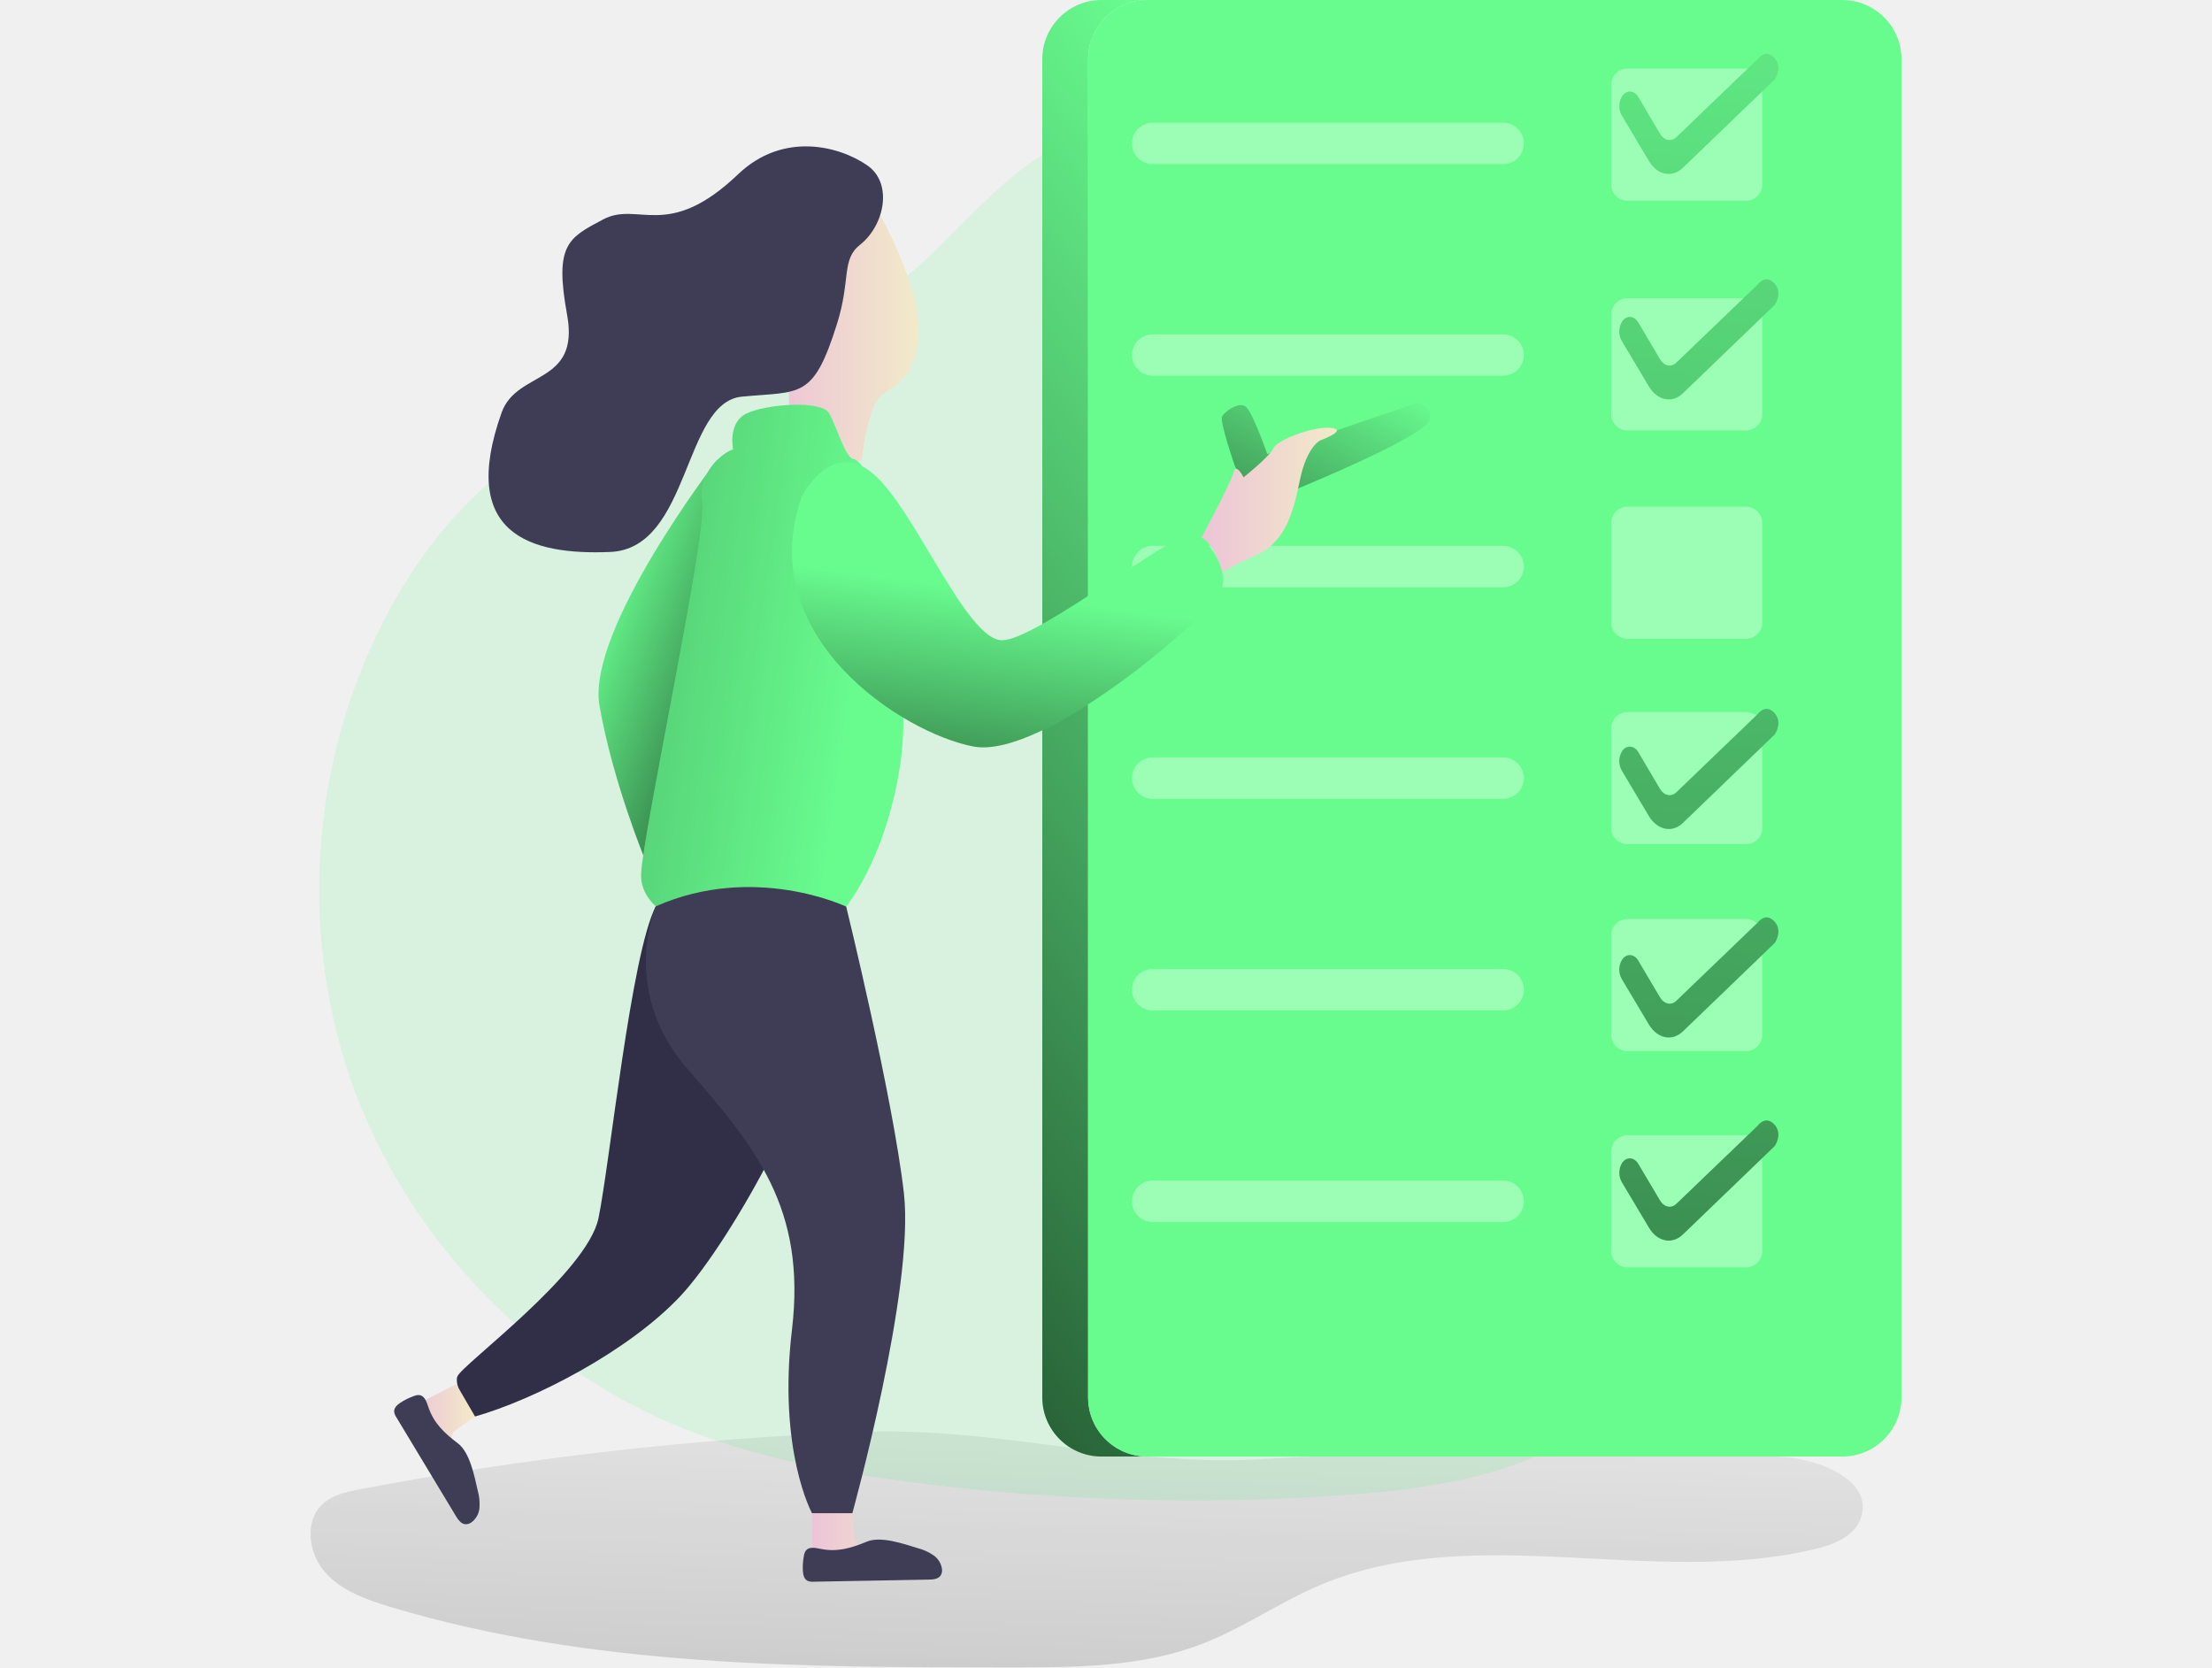
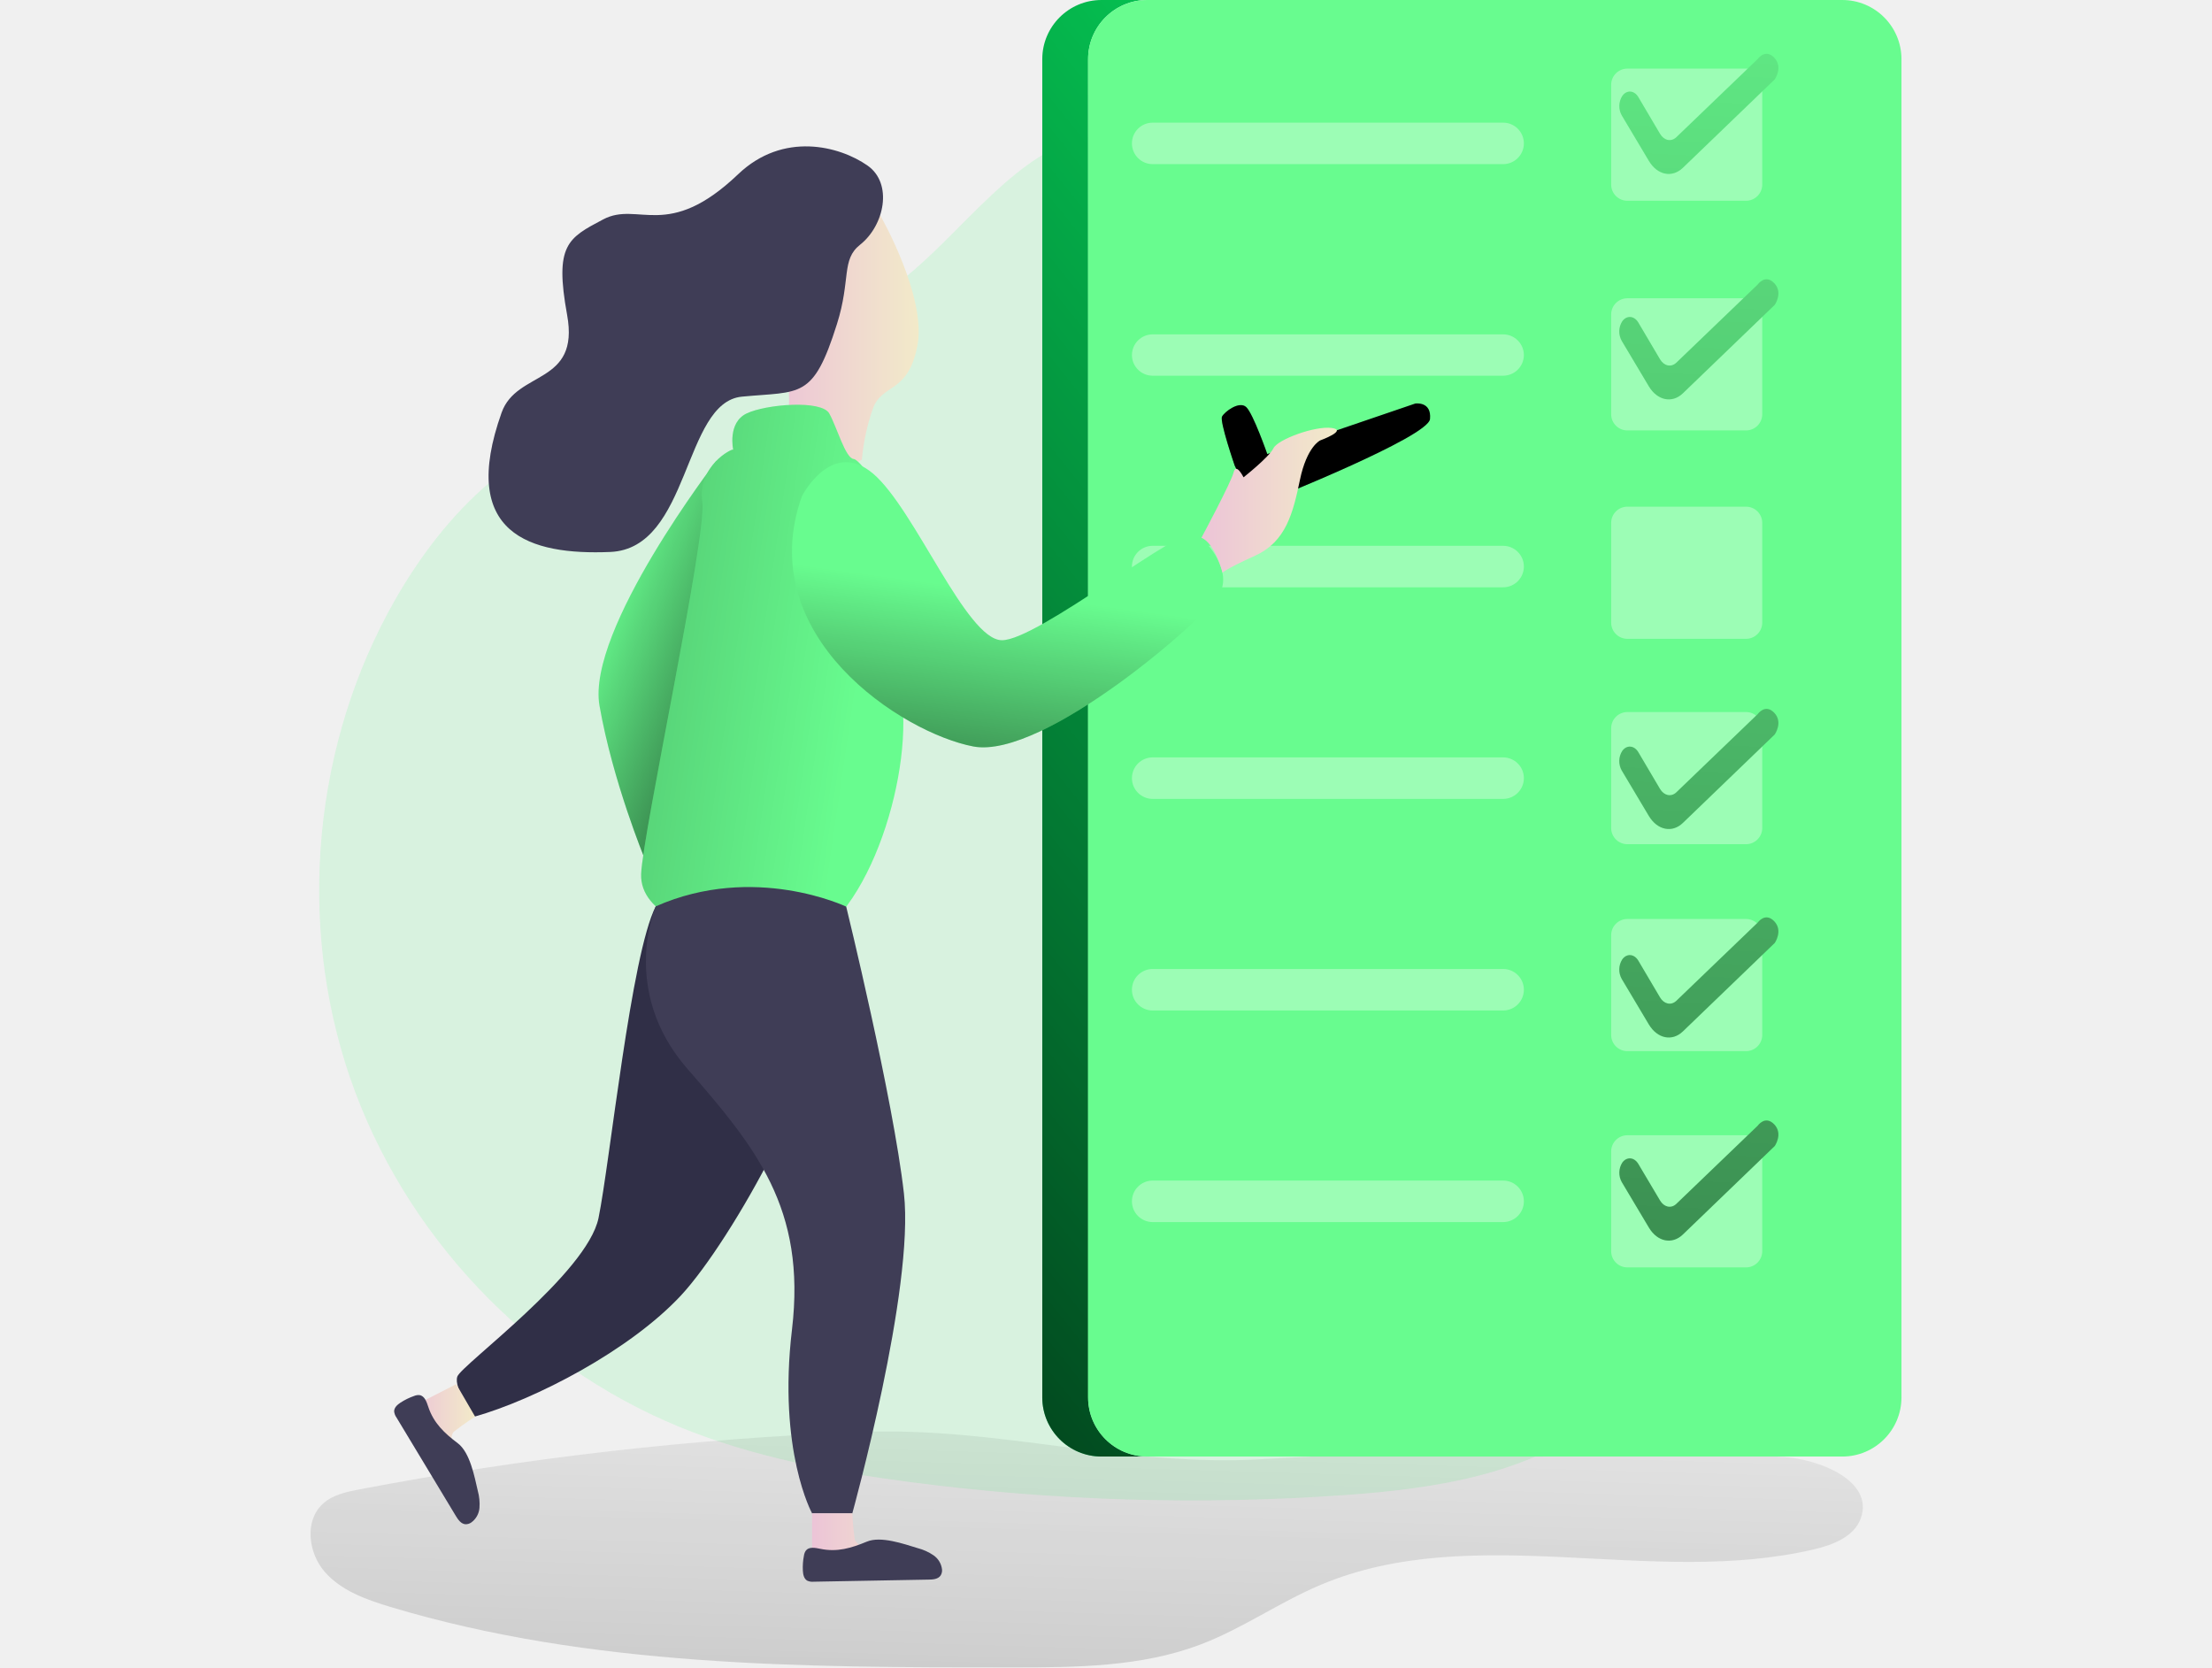
<svg xmlns="http://www.w3.org/2000/svg" xmlns:xlink="http://www.w3.org/1999/xlink" id="Layer_1" data-name="Layer 1" width="406" height="306" viewBox="0 0 558.65 585.42" class="illustration styles_illustrationTablet__1DWOa">
  <defs>
    <linearGradient id="linear-gradient" x1="342.44" y1="446.53" x2="326.67" y2="980.37" gradientUnits="userSpaceOnUse">
      <stop offset="0" stop-opacity="0" />
      <stop offset="0.98" />
    </linearGradient>
    <linearGradient id="linear-gradient-2" x1="478.78" y1="155.87" x2="34.48" y2="513.17" xlink:href="#linear-gradient" />
    <linearGradient id="linear-gradient-3" x1="165.7" y1="224.15" x2="268.19" y2="262.82" xlink:href="#linear-gradient" />
    <linearGradient id="linear-gradient-4" x1="434.14" y1="131.57" x2="358.68" y2="273.48" xlink:href="#linear-gradient" />
    <linearGradient id="linear-gradient-5" x1="229.82" y1="122.61" x2="280.72" y2="122.61" gradientUnits="userSpaceOnUse">
      <stop offset="0" stop-color="#ecc4d7" />
      <stop offset="0.42" stop-color="#efd4d1" />
      <stop offset="1" stop-color="#f2eac9" />
    </linearGradient>
    <linearGradient id="linear-gradient-6" x1="259.32" y1="245.1" x2="-185.83" y2="180.06" xlink:href="#linear-gradient" />
    <linearGradient id="linear-gradient-7" x1="310.46" y1="212.26" x2="290.19" y2="361.68" xlink:href="#linear-gradient" />
    <linearGradient id="linear-gradient-8" x1="379.98" y1="179.97" x2="427.54" y2="179.97" xlink:href="#linear-gradient-5" />
    <linearGradient id="linear-gradient-9" x1="243.29" y1="544.63" x2="282.19" y2="544.63" xlink:href="#linear-gradient-5" />
    <linearGradient id="linear-gradient-10" x1="102.31" y1="511.23" x2="124.93" y2="511.23" xlink:href="#linear-gradient-5" />
    <linearGradient id="linear-gradient-11" x1="560.85" y1="-82.12" x2="494.97" y2="1162.94" xlink:href="#linear-gradient" />
    <linearGradient id="linear-gradient-12" x1="565.03" y1="-81.9" x2="499.15" y2="1163.16" xlink:href="#linear-gradient" />
    <linearGradient id="linear-gradient-13" x1="572.99" y1="-81.47" x2="507.11" y2="1163.58" xlink:href="#linear-gradient" />
    <linearGradient id="linear-gradient-14" x1="576.85" y1="-81.27" x2="510.97" y2="1163.79" xlink:href="#linear-gradient" />
    <linearGradient id="linear-gradient-15" x1="580.62" y1="-81.07" x2="514.73" y2="1163.99" xlink:href="#linear-gradient" />
  </defs>
  <path d="M266.19,108.7c-43.13,26.16-97.53,32.28-136,64.91-13.58,11.53-24.54,25.93-33.37,41.39C68.12,265.3,62.23,328.08,81.1,382.85s62.17,100.59,115.78,122.53c25.64,10.49,53.13,15.66,80.6,19.27a762.82,762.82,0,0,0,152.78,4.6c32.21-2.27,66.22-7.39,91-28.09,16.52-13.8,27.28-33.27,35.6-53.12a313.52,313.52,0,0,0,20.08-170.88c-5.73-34.91-17.58-69.08-37.1-98.58-32.84-49.65-84.52-82.22-137.48-107C381.57,61.9,355,45,331.82,54.78,307.45,65.08,289.41,94.62,266.19,108.7Z" transform="translate(-67.17 -4.31)" fill="#68fc8f" opacity="0.18" style="isolation: isolate;" />
  <g>
    <path d="M84.34,527.25c-4.55.87-9.33,1.88-12.78,5-6.58,5.9-5.23,17.22.55,23.9s14.58,9.79,23,12.34c70.32,21.15,145,21.3,218.42,21.27,22.43,0,45.45-.12,66.4-8.14,14.52-5.55,27.41-14.69,41.73-20.76,53.75-22.8,116.64.85,173.47-12.56,6.67-1.57,14.08-4.43,16.4-10.88,4.69-13-14.27-20.95-28.1-21.63a1683.85,1683.85,0,0,0-182.11.86c-48.45,2.85-92.59-11.53-141.22-9.56A1194.73,1194.73,0,0,0,84.34,527.25Z" transform="translate(-67.17 -4.31)" opacity="0.52" fill="url(#linear-gradient)" />
-     <path d="M361,515.72H344.9A20.78,20.78,0,0,1,324.12,495V25.09A20.79,20.79,0,0,1,344.9,4.31H361a20.78,20.78,0,0,0-20.78,20.78V495A20.77,20.77,0,0,0,361,515.72Z" transform="translate(-67.17 -4.31)" fill="#68fc8f" />
+     <path d="M361,515.72H344.9A20.78,20.78,0,0,1,324.12,495V25.09A20.79,20.79,0,0,1,344.9,4.31H361a20.78,20.78,0,0,0-20.78,20.78V495A20.77,20.77,0,0,0,361,515.72Z" transform="translate(-67.17 -4.31)" fill=" #05BE50" />
    <path d="M361,515.72H344.9A20.78,20.78,0,0,1,324.12,495V25.09A20.79,20.79,0,0,1,344.9,4.31H361a20.78,20.78,0,0,0-20.78,20.78V495A20.77,20.77,0,0,0,361,515.72Z" transform="translate(-67.17 -4.31)" fill="url(#linear-gradient-2)" />
    <path d="M209.71,166.09s-45.73,59.36-41.07,86,15.89,53.78,15.89,53.78l30.68-131Z" transform="translate(-67.17 -4.31)" fill="#68fc8f" />
    <path d="M209.71,166.09s-45.73,59.36-41.07,86,15.89,53.78,15.89,53.78l30.68-131Z" transform="translate(-67.17 -4.31)" fill="url(#linear-gradient-3)" />
    <rect x="273.02" width="285.63" height="511.41" rx="20.78" fill="#68fc8f" />
    <path d="M485.94,61.94H362.88a7.28,7.28,0,0,1-7.28-7.29h0a7.28,7.28,0,0,1,7.28-7.28H485.94a7.29,7.29,0,0,1,7.29,7.28h0A7.29,7.29,0,0,1,485.94,61.94Z" transform="translate(-67.17 -4.31)" fill="#fff" opacity="0.34" style="isolation: isolate;" />
    <path d="M485.94,136.23H362.88A7.28,7.28,0,0,1,355.6,129h0a7.28,7.28,0,0,1,7.28-7.29H485.94a7.29,7.29,0,0,1,7.29,7.29h0A7.29,7.29,0,0,1,485.94,136.23Z" transform="translate(-67.17 -4.31)" fill="#fff" opacity="0.34" style="isolation: isolate;" />
    <path d="M485.94,210.52H362.88a7.28,7.28,0,0,1-7.28-7.28h0a7.28,7.28,0,0,1,7.28-7.29H485.94a7.29,7.29,0,0,1,7.29,7.29h0A7.29,7.29,0,0,1,485.94,210.52Z" transform="translate(-67.17 -4.31)" fill="#fff" opacity="0.34" style="isolation: isolate;" />
    <path d="M485.94,284.82H362.88a7.29,7.29,0,0,1-7.28-7.29h0a7.28,7.28,0,0,1,7.28-7.29H485.94a7.29,7.29,0,0,1,7.29,7.29h0A7.3,7.3,0,0,1,485.94,284.82Z" transform="translate(-67.17 -4.31)" fill="#fff" opacity="0.34" style="isolation: isolate;" />
    <path d="M485.94,359.11H362.88a7.29,7.29,0,0,1-7.28-7.29h0a7.28,7.28,0,0,1,7.28-7.29H485.94a7.29,7.29,0,0,1,7.29,7.29h0A7.3,7.3,0,0,1,485.94,359.11Z" transform="translate(-67.17 -4.31)" fill="#fff" opacity="0.34" style="isolation: isolate;" />
    <path d="M485.94,433.4H362.88a7.28,7.28,0,0,1-7.28-7.29h0a7.29,7.29,0,0,1,7.28-7.29H485.94a7.3,7.3,0,0,1,7.29,7.29h0A7.29,7.29,0,0,1,485.94,433.4Z" transform="translate(-67.17 -4.31)" fill="#fff" opacity="0.34" style="isolation: isolate;" />
    <path d="M188.4,322.54c8.65-16.63,50.77,19.2,56.09,37s-29.28,80.32-47.24,99.62S146,495.73,124.73,501.72c0,0-7.5-10-6-14.11s45.58-36.24,49.57-55.65S179.75,339.18,188.4,322.54Z" transform="translate(-67.17 -4.31)" fill="#302f47" />
-     <path d="M391.67,167.73s-5.32-15.45-4.43-17.15,6.06-5.62,8.5-3.33,7.39,16.49,7.39,16.49L455.08,146s5.8-.9,5.19,5.44S403.76,180,403.76,180,399.21,184.66,391.67,167.73Z" transform="translate(-67.17 -4.31)" fill="#68fc8f" />
+     <path d="M391.67,167.73s-5.32-15.45-4.43-17.15,6.06-5.62,8.5-3.33,7.39,16.49,7.39,16.49L455.08,146s5.8-.9,5.19,5.44S403.76,180,403.76,180,399.21,184.66,391.67,167.73Z" transform="translate(-67.17 -4.31)" fill="#0039A6;" />
    <path d="M391.67,167.73s-5.32-15.45-4.43-17.15,6.06-5.62,8.5-3.33,7.39,16.49,7.39,16.49L455.08,146s5.8-.9,5.19,5.44S403.76,180,403.76,180,399.21,184.66,391.67,167.73Z" transform="translate(-67.17 -4.31)" fill="url(#linear-gradient-4)" />
    <path d="M267.3,80.07s16.21,28.3,13,45.45-12.38,13.3-15.63,22.17a74.69,74.69,0,0,0-3.9,18s-9.41,7.64-26.26-13.15a45.87,45.87,0,0,0-2.62-25.15C226.52,114.58,229.42,68.34,267.3,80.07Z" transform="translate(-67.17 -4.31)" fill="url(#linear-gradient-5)" />
    <path d="M217.34,65.47c-24.82,23.68-35,9.32-47.4,15.87s-17.17,8.89-12.67,33.56-17.68,19.34-23,34.27c-15.21,42.67,10,50.12,38.14,48.94s25.49-52.54,46.23-54.53,25,1.11,33.39-25.53c4.94-15.67,1.42-22.51,8.13-27.83,8.57-6.79,11.56-21.5,2.61-27.77C252.92,55.55,233.13,50.41,217.34,65.47Z" transform="translate(-67.17 -4.31)" fill="#3f3d56" />
    <path d="M215.58,162.18s-2.07-9.46,4.73-12.71,26.29-4.82,29,0,5.68,15.74,8.58,16,14.81,19.2,14.81,19.2,2.49,52.62,2.63,73.05c.23,32.46-19.22,83.13-46.07,79s-46.44-11.59-46-25.51,23.12-118.79,21.5-130.6C203,167.87,215.12,161.74,215.58,162.18Z" transform="translate(-67.17 -4.31)" fill="#68fc8f" />
    <path d="M215.58,162.18s-2.07-9.46,4.73-12.71,26.29-4.82,29,0,5.68,15.74,8.58,16,14.81,19.2,14.81,19.2,2.49,52.62,2.63,73.05c.23,32.46-19.22,83.13-46.07,79s-46.44-11.59-46-25.51,23.12-118.79,21.5-130.6C203,167.87,215.12,161.74,215.58,162.18Z" transform="translate(-67.17 -4.31)" fill="url(#linear-gradient-6)" />
    <path d="M239.69,178.59s10.34-20.4,25-8,32.65,58.25,45.17,58.51,64-41.22,68.49-37.47,12.29,13.11,8.09,21.1-61.76,58.39-86.55,53.67S222.26,227.83,239.69,178.59Z" transform="translate(-67.17 -4.31)" fill="#68fc8f" />
    <path d="M239.69,178.59s10.34-20.4,25-8,32.65,58.25,45.17,58.51,64-41.22,68.49-37.47,12.29,13.11,8.09,21.1-61.76,58.39-86.55,53.67S222.26,227.83,239.69,178.59Z" transform="translate(-67.17 -4.31)" fill="url(#linear-gradient-7)" />
    <path d="M380,193.13s10.46-19.48,11.32-23,3.47,1.77,3.47,1.77,9-7.1,10.5-10.2,14.53-7.9,20.41-7.13-4,4.38-4,4.38-4.66,2.13-7.1,13.83-4.91,21.71-15.71,26.62-11.49,6-11.49,6S384.85,195.1,380,193.13Z" transform="translate(-67.17 -4.31)" fill="url(#linear-gradient-8)" />
    <path d="M188.4,322.54s-12.88,29.48,11.07,57,41.81,49,36.76,91.59,7.06,64.54,7.06,64.54h14.12s21.91-78.9,18.13-112.31-20.27-100.72-20.27-100.72S223,307.24,188.4,322.54Z" transform="translate(-67.17 -4.31)" fill="#3f3d56" />
    <path d="M243.29,535.65v18h38.9s-23.29-4.21-23.95-9-.83-9-.83-9Z" transform="translate(-67.17 -4.31)" fill="url(#linear-gradient-9)" />
    <path d="M246.17,548.12c-1.76-.36-3.95-.8-5.06.61a4,4,0,0,0-.68,1.77,21.47,21.47,0,0,0-.38,5.31c.07,1.33.38,2.83,1.53,3.49a4.4,4.4,0,0,0,2.31.37l40.34-.74c1.54,0,3.32-.17,4.19-1.44a3.34,3.34,0,0,0,.5-2.1,7,7,0,0,0-3-5,17.51,17.51,0,0,0-5.49-2.49c-5-1.52-13-4.36-17.94-2.29C257.1,547.84,252.12,549.37,246.17,548.12Z" transform="translate(-67.17 -4.31)" fill="#3f3d56" />
    <path d="M118.34,490.31l-16,8.17,19.48,33.67s-8-22.27-4.22-25.23,7.36-5.21,7.36-5.21Z" transform="translate(-67.17 -4.31)" fill="url(#linear-gradient-10)" />
    <path d="M108.5,498.23c-.56-1.71-1.28-3.82-3.06-4.08a3.86,3.86,0,0,0-1.86.29,22,22,0,0,0-4.8,2.34c-1.11.72-2.25,1.74-2.25,3.07a4.43,4.43,0,0,0,.83,2.18q10.42,17.28,20.84,34.56c.8,1.31,1.82,2.78,3.35,2.9a3.38,3.38,0,0,0,2.07-.62,7,7,0,0,0,2.87-5.12,17.62,17.62,0,0,0-.59-6c-1.17-5.07-2.75-13.46-7-16.68C114.22,507.54,110.4,504,108.5,498.23Z" transform="translate(-67.17 -4.31)" fill="#3f3d56" />
    <rect x="456.71" y="24.09" width="53.05" height="46.4" rx="5.69" fill="#fff" opacity="0.34" style="isolation: isolate;" />
    <rect x="456.71" y="104.73" width="53.05" height="46.4" rx="5.69" fill="#fff" opacity="0.34" style="isolation: isolate;" />
    <rect x="456.71" y="177.9" width="53.05" height="46.4" rx="5.69" fill="#fff" opacity="0.34" style="isolation: isolate;" />
    <rect x="456.71" y="322.67" width="53.05" height="46.4" rx="5.69" fill="#fff" opacity="0.34" style="isolation: isolate;" />
    <rect x="456.71" y="250.01" width="53.05" height="46.4" rx="5.69" fill="#fff" opacity="0.34" style="isolation: isolate;" />
    <rect x="456.71" y="398.6" width="53.05" height="46.4" rx="5.69" fill="#fff" opacity="0.34" style="isolation: isolate;" />
    <path d="M527.6,44.83l9.54,16c3,5,8.16,6,11.9,2.42l32.29-31.08s3-4.29-.19-7.61-5.83.5-5.83.5l-28.6,27.48c-1.81,1.65-4.28,1.11-5.68-1.26l-7.6-12.87C532,36,529.35,35.78,527.78,38h0A6.66,6.66,0,0,0,527.6,44.83Z" transform="translate(-67.17 -4.31)" fill="#68fc8f" />
    <path d="M527.6,124l9.54,16c3,4.95,8.16,6,11.9,2.42l32.29-31.08s3-4.29-.19-7.61-5.83.5-5.83.5l-28.6,27.48c-1.81,1.65-4.28,1.11-5.68-1.26l-7.6-12.87c-1.44-2.43-4.08-2.65-5.65-.47h0A6.66,6.66,0,0,0,527.6,124Z" transform="translate(-67.17 -4.31)" fill="#68fc8f" />
    <path d="M527.6,274.85l9.54,16c3,4.95,8.16,6,11.9,2.42l32.29-31.09s3-4.29-.19-7.61-5.83.5-5.83.5l-28.6,27.49c-1.81,1.65-4.28,1.1-5.68-1.26l-7.6-12.87c-1.44-2.43-4.08-2.65-5.65-.47h0A6.66,6.66,0,0,0,527.6,274.85Z" transform="translate(-67.17 -4.31)" fill="#68fc8f" />
    <path d="M527.6,348.05l9.54,16c3,4.95,8.16,6,11.9,2.42l32.29-31.08s3-4.3-.19-7.62-5.83.5-5.83.5l-28.6,27.49c-1.81,1.65-4.28,1.1-5.68-1.26l-7.6-12.87c-1.44-2.43-4.08-2.65-5.65-.47h0A6.66,6.66,0,0,0,527.6,348.05Z" transform="translate(-67.17 -4.31)" fill="#68fc8f" />
    <path d="M527.6,419.35l9.54,16c3,5,8.16,6,11.9,2.43l32.29-31.09s3-4.29-.19-7.61-5.83.5-5.83.5l-28.6,27.48c-1.81,1.66-4.28,1.11-5.68-1.26L533.43,413c-1.44-2.43-4.08-2.65-5.65-.47h0A6.66,6.66,0,0,0,527.6,419.35Z" transform="translate(-67.17 -4.31)" fill="#68fc8f" />
    <path d="M527.6,44.83l9.54,16c3,5,8.16,6,11.9,2.42l32.29-31.08s3-4.29-.19-7.61-5.83.5-5.83.5l-28.6,27.48c-1.81,1.65-4.28,1.11-5.68-1.26l-7.6-12.87C532,36,529.35,35.78,527.78,38h0A6.66,6.66,0,0,0,527.6,44.83Z" transform="translate(-67.17 -4.31)" fill="url(#linear-gradient-11)" />
    <path d="M527.6,124l9.54,16c3,4.95,8.16,6,11.9,2.42l32.29-31.08s3-4.29-.19-7.61-5.83.5-5.83.5l-28.6,27.48c-1.81,1.65-4.28,1.11-5.68-1.26l-7.6-12.87c-1.44-2.43-4.08-2.65-5.65-.47h0A6.66,6.66,0,0,0,527.6,124Z" transform="translate(-67.17 -4.31)" fill="url(#linear-gradient-12)" />
    <path d="M527.6,274.85l9.54,16c3,4.95,8.16,6,11.9,2.42l32.29-31.09s3-4.29-.19-7.61-5.83.5-5.83.5l-28.6,27.49c-1.81,1.65-4.28,1.1-5.68-1.26l-7.6-12.87c-1.44-2.43-4.08-2.65-5.65-.47h0A6.66,6.66,0,0,0,527.6,274.85Z" transform="translate(-67.17 -4.31)" fill="url(#linear-gradient-13)" />
    <path d="M527.6,348.05l9.54,16c3,4.95,8.16,6,11.9,2.42l32.29-31.08s3-4.3-.19-7.62-5.83.5-5.83.5l-28.6,27.49c-1.81,1.65-4.28,1.1-5.68-1.26l-7.6-12.87c-1.44-2.43-4.08-2.65-5.65-.47h0A6.66,6.66,0,0,0,527.6,348.05Z" transform="translate(-67.17 -4.31)" fill="url(#linear-gradient-14)" />
    <path d="M527.6,419.35l9.54,16c3,5,8.16,6,11.9,2.43l32.29-31.09s3-4.29-.19-7.61-5.83.5-5.83.5l-28.6,27.48c-1.81,1.66-4.28,1.11-5.68-1.26L533.43,413c-1.44-2.43-4.08-2.65-5.65-.47h0A6.66,6.66,0,0,0,527.6,419.35Z" transform="translate(-67.17 -4.31)" fill="url(#linear-gradient-15)" />
  </g>
</svg>
